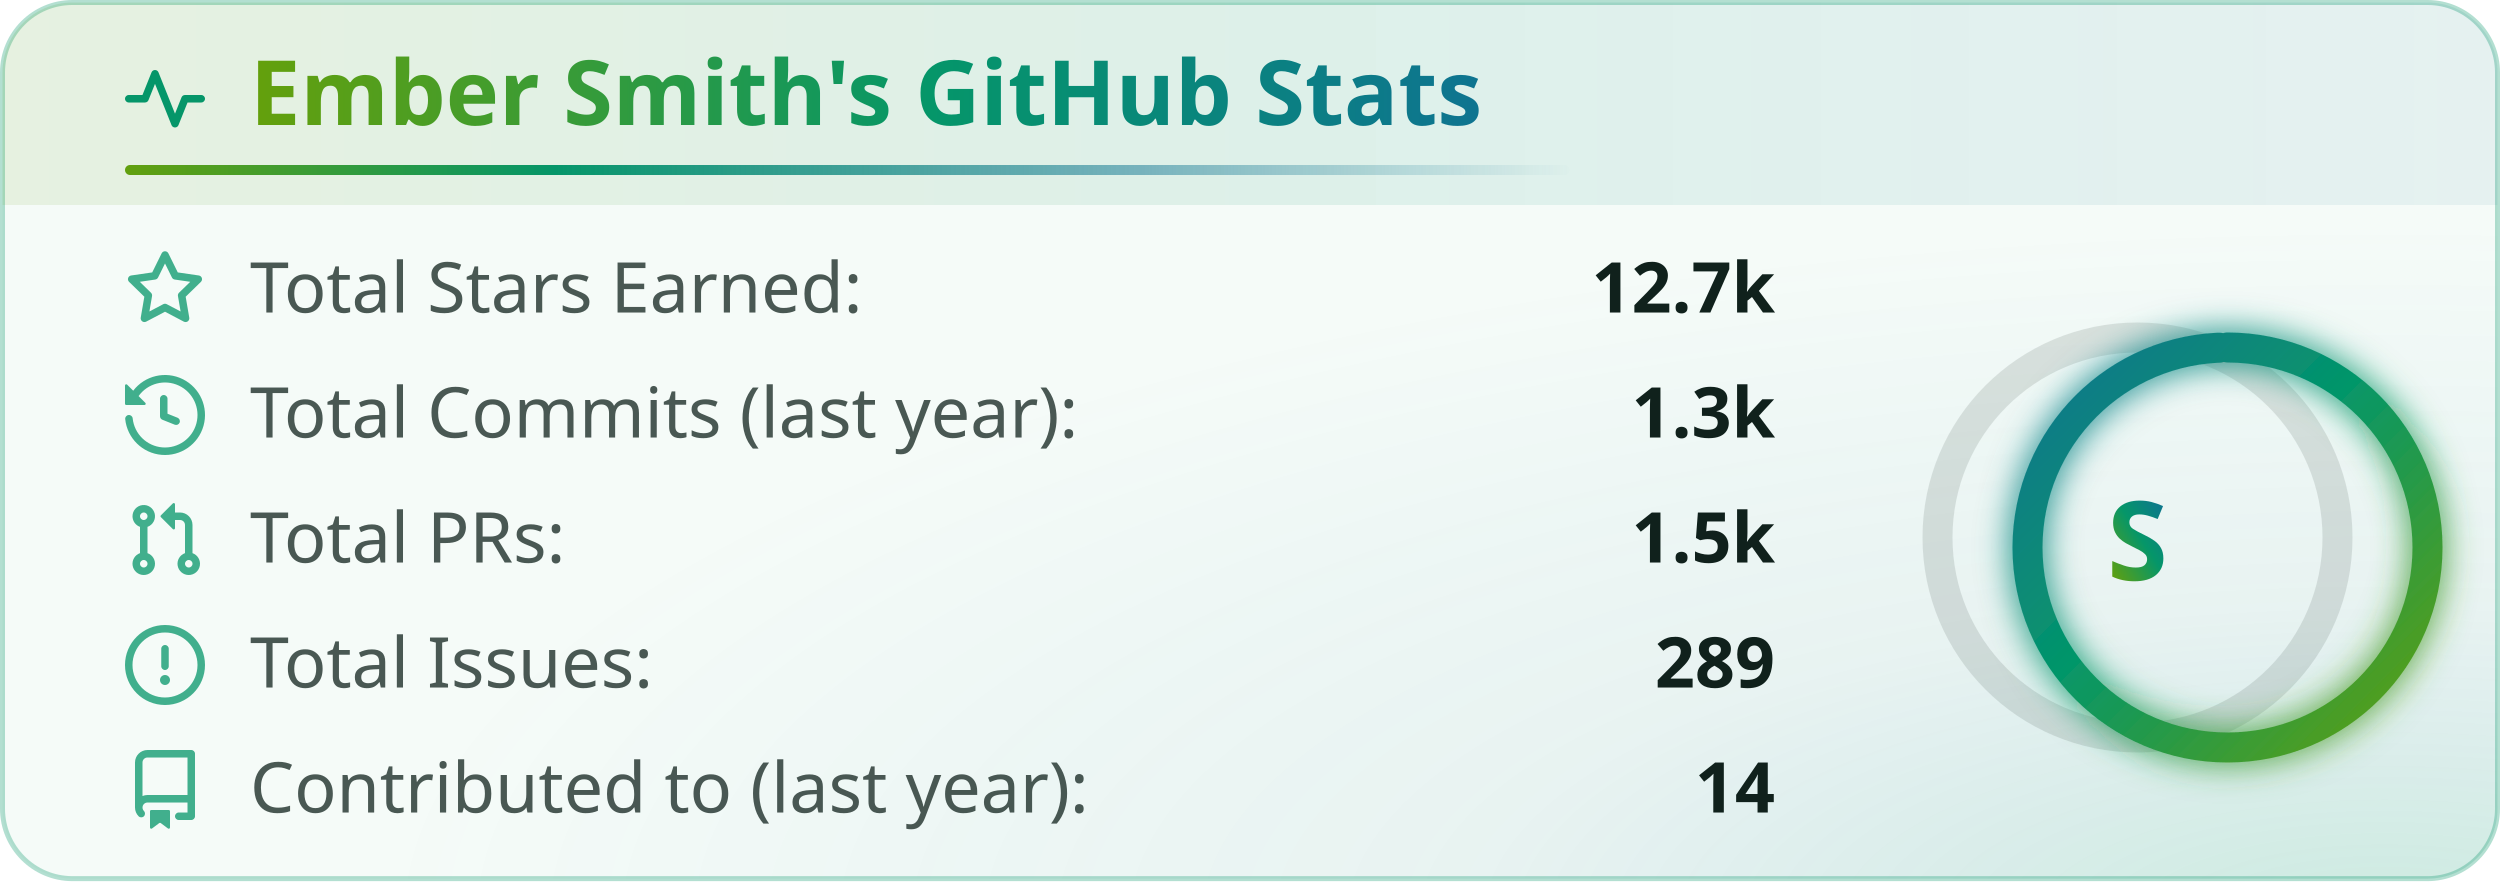
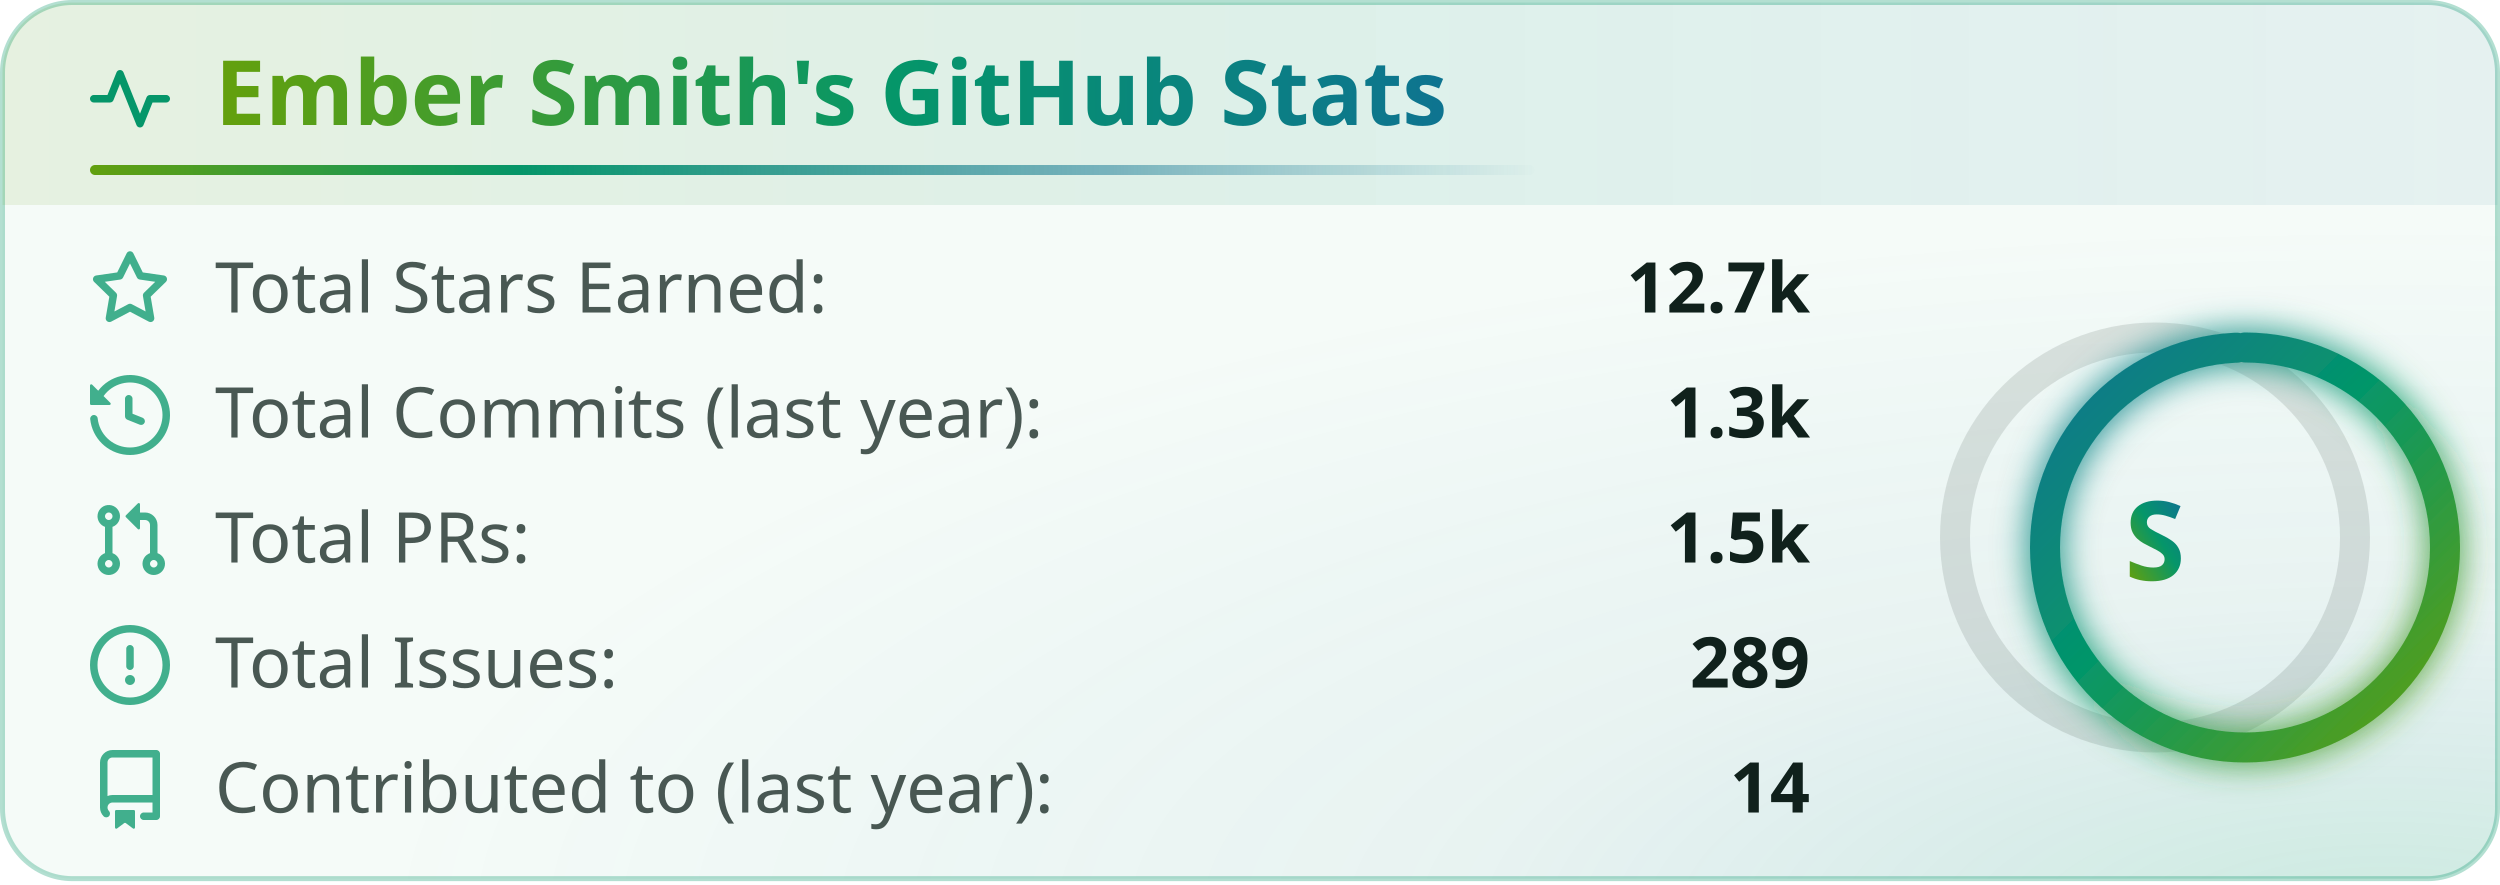
<svg xmlns="http://www.w3.org/2000/svg" width="500" height="177" viewBox="0 0 500 177" fill="none" role="img" aria-labelledby="title-id desc-id">
  <style>
    .header {
      font: 600 18px 'Segoe UI', Ubuntu, "Helvetica Neue", Sans-Serif;
      fill: url(#heat);
      animation: fadeInAnimation 0.8s ease-in-out backwards;
    }
    /* The icon reads against the title rather than with it, so it keeps its own color. */
    .title-icon {
      fill: #059669;
      animation: fadeInAnimation 0.8s ease-in-out backwards;
    }
    .title-accent {
      transform-box: fill-box;
      transform-origin: left center;
      animation: trailAnimation 0.9s cubic-bezier(0.2, 0.7, 0.2, 1) 0.2s backwards;
    }
    @supports(-moz-appearance: auto) {
      /* Selector detects Firefox */
      .header {
        font-size: 15.5px;
      }
    }
    .stat {
      font: 400 14px 'Segoe UI', Ubuntu, "Helvetica Neue", Sans-Serif;
      fill: #10211c;
      font-variant-numeric: tabular-nums;
    }
    @supports(-moz-appearance: auto) {
      /* Selector detects Firefox */
      .stat {
        font-size: 12px;
      }
    }
    .stagger {
      animation: fadeInAnimation 0.3s ease-in-out backwards;
    }
    .rank-text {
      font: 700 22px 'Segoe UI', Ubuntu, "Helvetica Neue", Sans-Serif;
      fill: url(#heat-ring);
      transform: translate(-5px, 5px);
      animation: scaleInAnimation 0.3s ease-in-out backwards;
    }
    .rank-percentile-header {
      font-size: 14px;
    }
    .rank-percentile-text {
      font-size: 16px;
    }
    /* Labels recede so that the values read first. */
    .not_bold {
      font-weight: 400;
      opacity: 0.75;
    }
    .bold {
      font-weight: 600;
    }
    .icon {
      fill: #059669;
      opacity: 0.75;
      display: block;
    }
    .rank-circle-rim {
      stroke: #10211c;
      fill: none;
      stroke-width: 6;
      opacity: 0.12;
    }
    .rank-circle {
      stroke: url(#heat-ring);
      stroke-dasharray: 251.327;
      fill: none;
      stroke-width: 6;
      stroke-linecap: round;
      opacity: 1;
      transform-origin: -10px 8px;
      transform: rotate(-90deg);
      stroke-dashoffset: 1.612;
      animation: rankAnimation 0.8s backwards ease-in-out;
    }
    @keyframes rankAnimation {
      from {
        stroke-dashoffset: 251.327;
      }
      to {
        stroke-dashoffset: 1.612;
      }
    }
    /* A spark burns out at the top of its rise, so its resting frame is unlit. */
    .spark {
      fill: #63a00d;
      opacity: 0;
      animation: sparkAnimation 3.4s ease-out 3 backwards;
    }
    @keyframes sparkAnimation {
      0% {
        opacity: 0;
        transform: translateY(0);
      }
      15% {
        opacity: 1;
      }
      100% {
        opacity: 0;
        transform: translateY(-56px);
      }
    }
    @media (prefers-color-scheme: dark) {
      .heat-0 {
        stop-color: #d9f99d;
      }
      .heat-1 {
        stop-color: #34d399;
      }
      .heat-2 {
        stop-color: #0ea5a4;
      }
      .glow-core {
        stop-color: #34d399;
        stop-opacity: 0.42;
      }
      .glow-edge {
        stop-color: #0ea5a4;
        stop-opacity: 0.147;
      }
      .band-0 {
        stop-color: #d9f99d;
        stop-opacity: 0.16;
      }
      .band-1 {
        stop-color: #34d399;
        stop-opacity: 0.16;
      }
      .band-2 {
        stop-color: #0ea5a4;
        stop-opacity: 0.112;
      }
      .title-icon {
        fill: #34d399;
      }
      .card-bg {
        fill: #0b1513;
        stroke: #34d3994d;
      }
      .stat {
        fill: #e8f5f0;
      }
      .icon {
        fill: #34d399;
      }
      .rank-circle-rim {
        stroke: #e8f5f0;
      }
      .spark {
        fill: #d9f99d;
      }
    }
    /* Animations */
    @keyframes scaleInAnimation {
      from {
        transform: translate(-5px, 5px) scale(0);
      }
      to {
        transform: translate(-5px, 5px) scale(1);
      }
    }
    @keyframes fadeInAnimation {
      from {
        opacity: 0;
      }
      to {
        opacity: 1;
      }
    }
    @keyframes trailAnimation {
      from {
        transform: scaleX(0);
      }
    }
    @media (prefers-reduced-motion: reduce) {
      * {
        animation-duration: 0s !important;
        animation-delay: 0s !important;
      }
    }
  </style>
  <defs>
    <linearGradient id="heat" x1="0" y1="0" x2="1" y2="0">
      <stop offset="0" class="heat-0" stop-color="#63a00d" />
      <stop offset="0.55" class="heat-1" stop-color="#059669" />
      <stop offset="1" class="heat-2" stop-color="#0e7490" />
    </linearGradient>
    <linearGradient id="heat-ring" x1="0" y1="1" x2="1" y2="0">
      <stop offset="0" class="heat-0" stop-color="#63a00d" />
      <stop offset="0.55" class="heat-1" stop-color="#059669" />
      <stop offset="1" class="heat-2" stop-color="#0e7490" />
    </linearGradient>
    <linearGradient id="heat-trail" x1="0" y1="0" x2="1" y2="0">
      <stop offset="0" class="heat-0" stop-color="#63a00d" />
      <stop offset="0.3" class="heat-1" stop-color="#059669" />
      <stop offset="0.7" class="heat-2" stop-color="#0e7490" stop-opacity="0.5" />
      <stop offset="1" class="heat-2" stop-color="#0e7490" stop-opacity="0" />
    </linearGradient>
    <linearGradient id="heat-band" x1="0" y1="0" x2="1" y2="0">
      <stop offset="0" class="band-0" stop-color="#63a00d" stop-opacity="0.1" />
      <stop offset="0.55" class="band-1" stop-color="#059669" stop-opacity="0.1" />
      <stop offset="1" class="band-2" stop-color="#0e7490" stop-opacity="0.07" />
    </linearGradient>
    <radialGradient id="heat-glow" cx="0.95" cy="1.05" r="0.8">
      <stop offset="0" class="glow-core" stop-color="#059669" stop-opacity="0.17" />
      <stop offset="0.45" class="glow-edge" stop-color="#0e7490" stop-opacity="0.06" />
      <stop offset="1" class="heat-2" stop-color="#0e7490" stop-opacity="0" />
    </radialGradient>
    <filter id="heat-bloom" x="-50%" y="-50%" width="200%" height="200%">
      <feGaussianBlur stdDeviation="3.5" result="bloom" />
      <feMerge>
        <feMergeNode in="bloom" />
        <feMergeNode in="SourceGraphic" />
      </feMerge>
    </filter>
  </defs>
  <rect data-testid="card-bg" class="card-bg" x="0.5" y="0.5" rx="14" height="99%" width="499" stroke="#0596694d" fill="#f5fbf8" stroke-opacity="1" />
  <rect data-testid="card-glow" x="0.5" y="0.5" rx="14" height="99%" width="499" fill="url(#heat-glow)" />
  <path data-testid="title-band" d="M0.5 14.5a14 14 0 0 1 14 -14h471a14 14 0 0 1 14 14v26.5h-499z" fill="url(#heat-band)" />
-   <g data-testid="card-title" transform="translate(25, 25)">
+   <g data-testid="card-title" transform="translate(18, 25)">
    <g>
      <svg class="title-icon" x="0" y="-13" viewBox="0 0 16 16" version="1.1" width="16" height="16">
        <path d="M6 2c.306 0 .582.187.696.471L10 10.731l1.304-3.26A.751.751 0 0 1 12 7h3.25a.75.75 0 0 1 0 1.5h-2.742l-1.812 4.529a.751.751 0 0 1-1.392 0L6 4.769l-1.304 3.26A.751.751 0 0 1 4 8.5H.75a.75.75 0 0 1 0-1.5h2.742l1.812-4.529A.751.751 0 0 1 6 2Z" />
      </svg>
    </g>
    <g transform="translate(25, 0)">
      <text x="0" y="0" class="header" data-testid="header">Ember Smith's GitHub Stats</text>
    </g>
    <rect data-testid="title-accent" class="title-accent" x="0" y="8" width="288.9" height="2" rx="1" fill="url(#heat-trail)" />
  </g>
  <g data-testid="main-card-body" transform="translate(0, 50)">
-     <g data-testid="rank-circle" transform="translate(437.5, 49.5)">
+     <g data-testid="rank-circle" transform="translate(441, 49.5)">
      <circle class="rank-circle-rim" cx="-10" cy="8" r="40" />
      <circle class="rank-circle" cx="-10" cy="8" r="40" filter="url(#heat-bloom)" />
      <g class="rank-text">
        <text x="-5" alignment-baseline="central" dominant-baseline="central" text-anchor="middle" y="3" data-testid="level-rank-icon">S</text>
      </g>
      <circle class="spark" cx="-36" cy="42" r="1.7" style="animation-delay: 0s" />
      <circle class="spark" cx="-20" cy="48" r="1.7" style="animation-delay: 1.1s" />
      <circle class="spark" cx="-6" cy="44" r="1.7" style="animation-delay: 2.2s" />
      <circle class="spark" cx="8" cy="50" r="1.7" style="animation-delay: 0.6s" />
      <circle class="spark" cx="20" cy="40" r="1.7" style="animation-delay: 1.7s" />
    </g>
    <svg x="0" y="0">
      <g>
-         <g class="stagger" style="animation-delay: 120ms" transform="translate(25, 0)">
+         <g class="stagger" style="animation-delay: 120ms" transform="translate(18, 0)">
          <svg data-testid="icon" class="icon" viewBox="0 0 16 16" version="1.1" width="16" height="16">
            <path fill-rule="evenodd" d="M8 .25a.75.75 0 01.673.418l1.882 3.815 4.21.612a.75.75 0 01.416 1.279l-3.046 2.97.719 4.192a.75.75 0 01-1.088.791L8 12.347l-3.766 1.98a.75.75 0 01-1.088-.79l.72-4.194L.818 6.374a.75.75 0 01.416-1.28l4.21-.611L7.327.668A.75.75 0 018 .25zm0 2.445L6.615 5.5a.75.75 0 01-.564.41l-3.097.45 2.24 2.184a.75.75 0 01.216.664l-.528 3.084 2.769-1.456a.75.75 0 01.698 0l2.77 1.456-.53-3.084a.75.75 0 01.216-.664l2.24-2.183-3.096-.45a.75.75 0 01-.564-.41L8 2.694v.001z" />
          </svg>
          <text class="stat not_bold" x="25" y="12.5">Total Stars Earned:</text>
-           <text class="stat bold" x="330" text-anchor="end" y="12.5" data-testid="stars">12.7k</text>
+           <text class="stat bold" x="344" text-anchor="end" y="12.5" data-testid="stars">12.7k</text>
        </g>
      </g>
      <g transform="translate(0, 25)">
-         <g class="stagger" style="animation-delay: 160ms" transform="translate(25, 0)">
+         <g class="stagger" style="animation-delay: 160ms" transform="translate(18, 0)">
          <svg data-testid="icon" class="icon" viewBox="0 0 16 16" version="1.1" width="16" height="16">
            <path fill-rule="evenodd" d="M1.643 3.143L.427 1.927A.25.25 0 000 2.104V5.75c0 .138.112.25.25.25h3.646a.25.25 0 00.177-.427L2.715 4.215a6.5 6.5 0 11-1.18 4.458.75.75 0 10-1.493.154 8.001 8.001 0 101.6-5.684zM7.75 4a.75.75 0 01.75.75v2.992l2.028.812a.75.75 0 01-.557 1.392l-2.5-1A.75.75 0 017 8.25v-3.5A.75.75 0 017.75 4z" />
          </svg>
          <text class="stat not_bold" x="25" y="12.5">Total Commits (last year):</text>
-           <text class="stat bold" x="330" text-anchor="end" y="12.5" data-testid="commits">1.3k</text>
+           <text class="stat bold" x="344" text-anchor="end" y="12.5" data-testid="commits">1.3k</text>
        </g>
      </g>
      <g transform="translate(0, 50)">
-         <g class="stagger" style="animation-delay: 200ms" transform="translate(25, 0)">
+         <g class="stagger" style="animation-delay: 200ms" transform="translate(18, 0)">
          <svg data-testid="icon" class="icon" viewBox="0 0 16 16" version="1.1" width="16" height="16">
            <path fill-rule="evenodd" d="M7.177 3.073L9.573.677A.25.25 0 0110 .854v4.792a.25.25 0 01-.427.177L7.177 3.427a.25.25 0 010-.354zM3.75 2.5a.75.75 0 100 1.5.75.75 0 000-1.5zm-2.25.75a2.25 2.25 0 113 2.122v5.256a2.251 2.251 0 11-1.5 0V5.372A2.25 2.25 0 011.5 3.25zM11 2.5h-1V4h1a1 1 0 011 1v5.628a2.251 2.251 0 101.5 0V5A2.5 2.5 0 0011 2.5zm1 10.25a.75.75 0 111.5 0 .75.75 0 01-1.5 0zM3.75 12a.75.75 0 100 1.5.75.75 0 000-1.5z" />
          </svg>
          <text class="stat not_bold" x="25" y="12.5">Total PRs:</text>
-           <text class="stat bold" x="330" text-anchor="end" y="12.5" data-testid="prs">1.5k</text>
+           <text class="stat bold" x="344" text-anchor="end" y="12.5" data-testid="prs">1.5k</text>
        </g>
      </g>
      <g transform="translate(0, 75)">
-         <g class="stagger" style="animation-delay: 240ms" transform="translate(25, 0)">
+         <g class="stagger" style="animation-delay: 240ms" transform="translate(18, 0)">
          <svg data-testid="icon" class="icon" viewBox="0 0 16 16" version="1.1" width="16" height="16">
            <path fill-rule="evenodd" d="M8 1.5a6.5 6.5 0 100 13 6.5 6.5 0 000-13zM0 8a8 8 0 1116 0A8 8 0 010 8zm9 3a1 1 0 11-2 0 1 1 0 012 0zm-.25-6.25a.75.75 0 00-1.5 0v3.5a.75.75 0 001.5 0v-3.5z" />
          </svg>
          <text class="stat not_bold" x="25" y="12.5">Total Issues:</text>
-           <text class="stat bold" x="330" text-anchor="end" y="12.5" data-testid="issues">289</text>
+           <text class="stat bold" x="344" text-anchor="end" y="12.5" data-testid="issues">289</text>
        </g>
      </g>
      <g transform="translate(0, 100)">
-         <g class="stagger" style="animation-delay: 280ms" transform="translate(25, 0)">
+         <g class="stagger" style="animation-delay: 280ms" transform="translate(18, 0)">
          <svg data-testid="icon" class="icon" viewBox="0 0 16 16" version="1.1" width="16" height="16">
            <path fill-rule="evenodd" d="M2 2.5A2.5 2.5 0 014.5 0h8.75a.75.75 0 01.75.75v12.5a.75.75 0 01-.75.75h-2.5a.75.75 0 110-1.5h1.75v-2h-8a1 1 0 00-.714 1.7.75.75 0 01-1.072 1.05A2.495 2.495 0 012 11.5v-9zm10.5-1V9h-8c-.356 0-.694.074-1 .208V2.5a1 1 0 011-1h8zM5 12.25v3.25a.25.25 0 00.4.2l1.45-1.087a.25.25 0 01.3 0L8.6 15.7a.25.25 0 00.4-.2v-3.25a.25.25 0 00-.25-.25h-3.5a.25.25 0 00-.25.25z" />
          </svg>
          <text class="stat not_bold" x="25" y="12.5">Contributed to (last year):</text>
-           <text class="stat bold" x="330" text-anchor="end" y="12.5" data-testid="contributed_to">14</text>
+           <text class="stat bold" x="344" text-anchor="end" y="12.5" data-testid="contributed_to">14</text>
        </g>
      </g>
    </svg>
  </g>
</svg>
